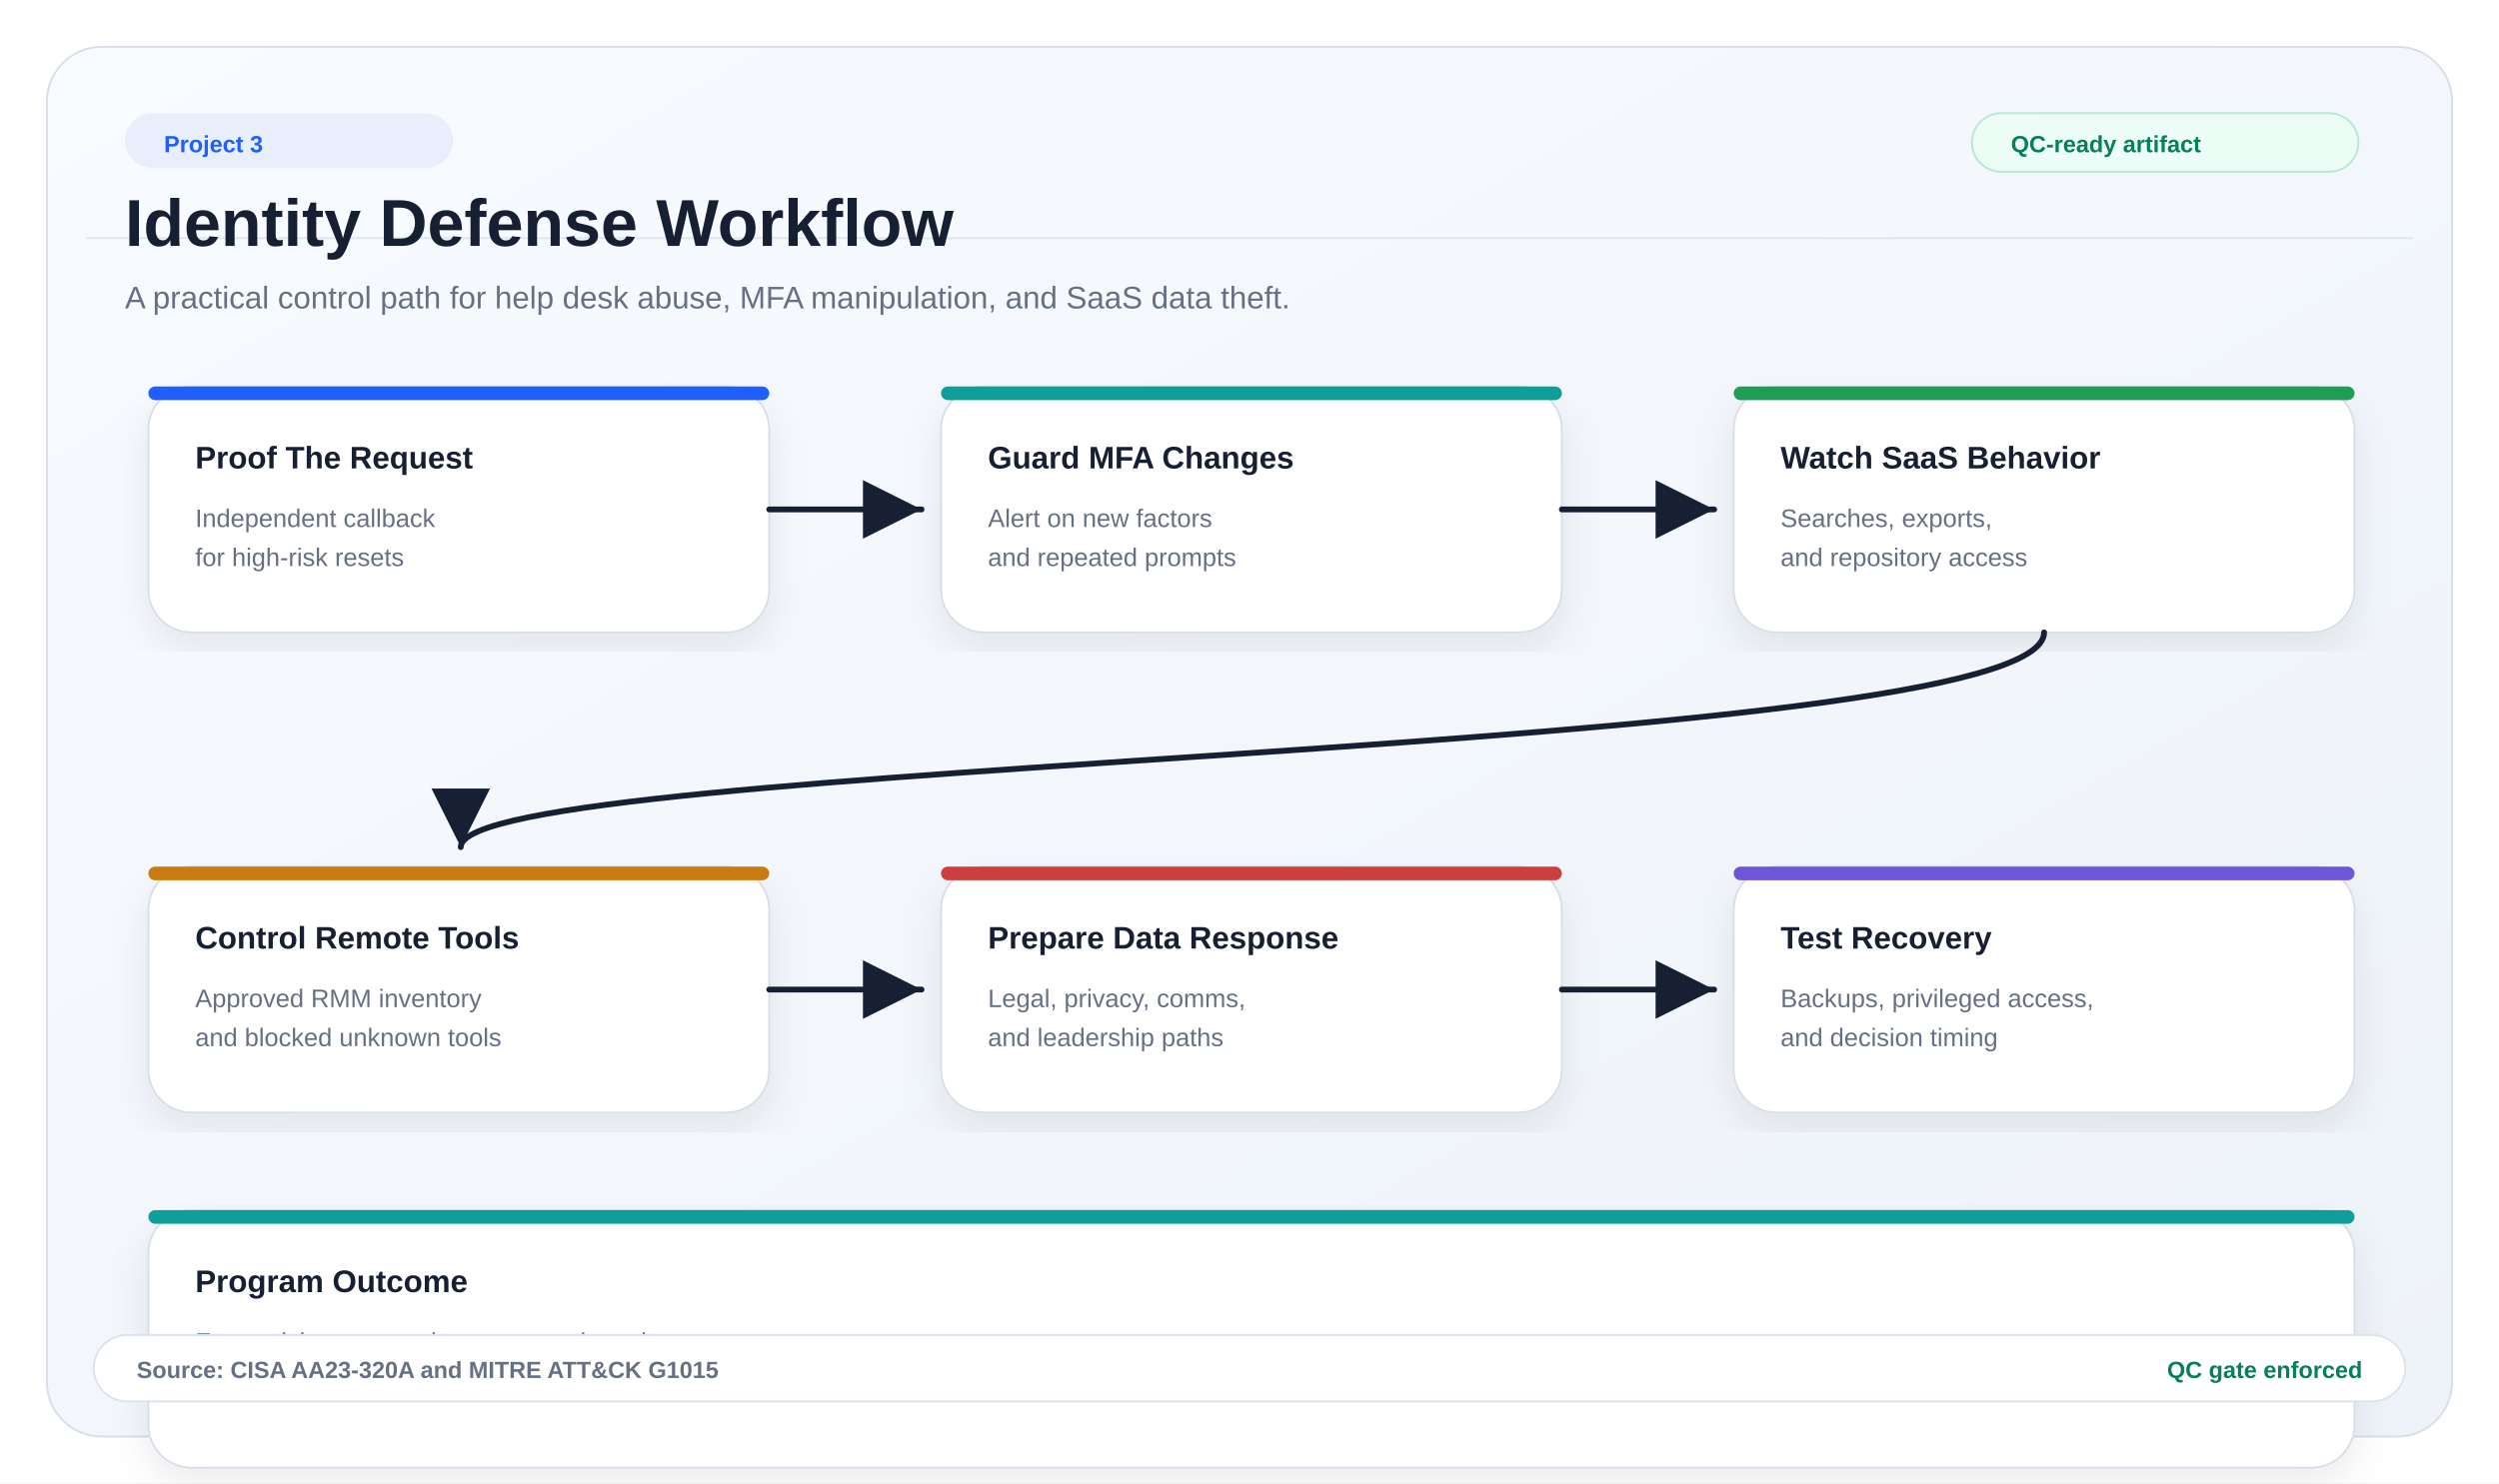
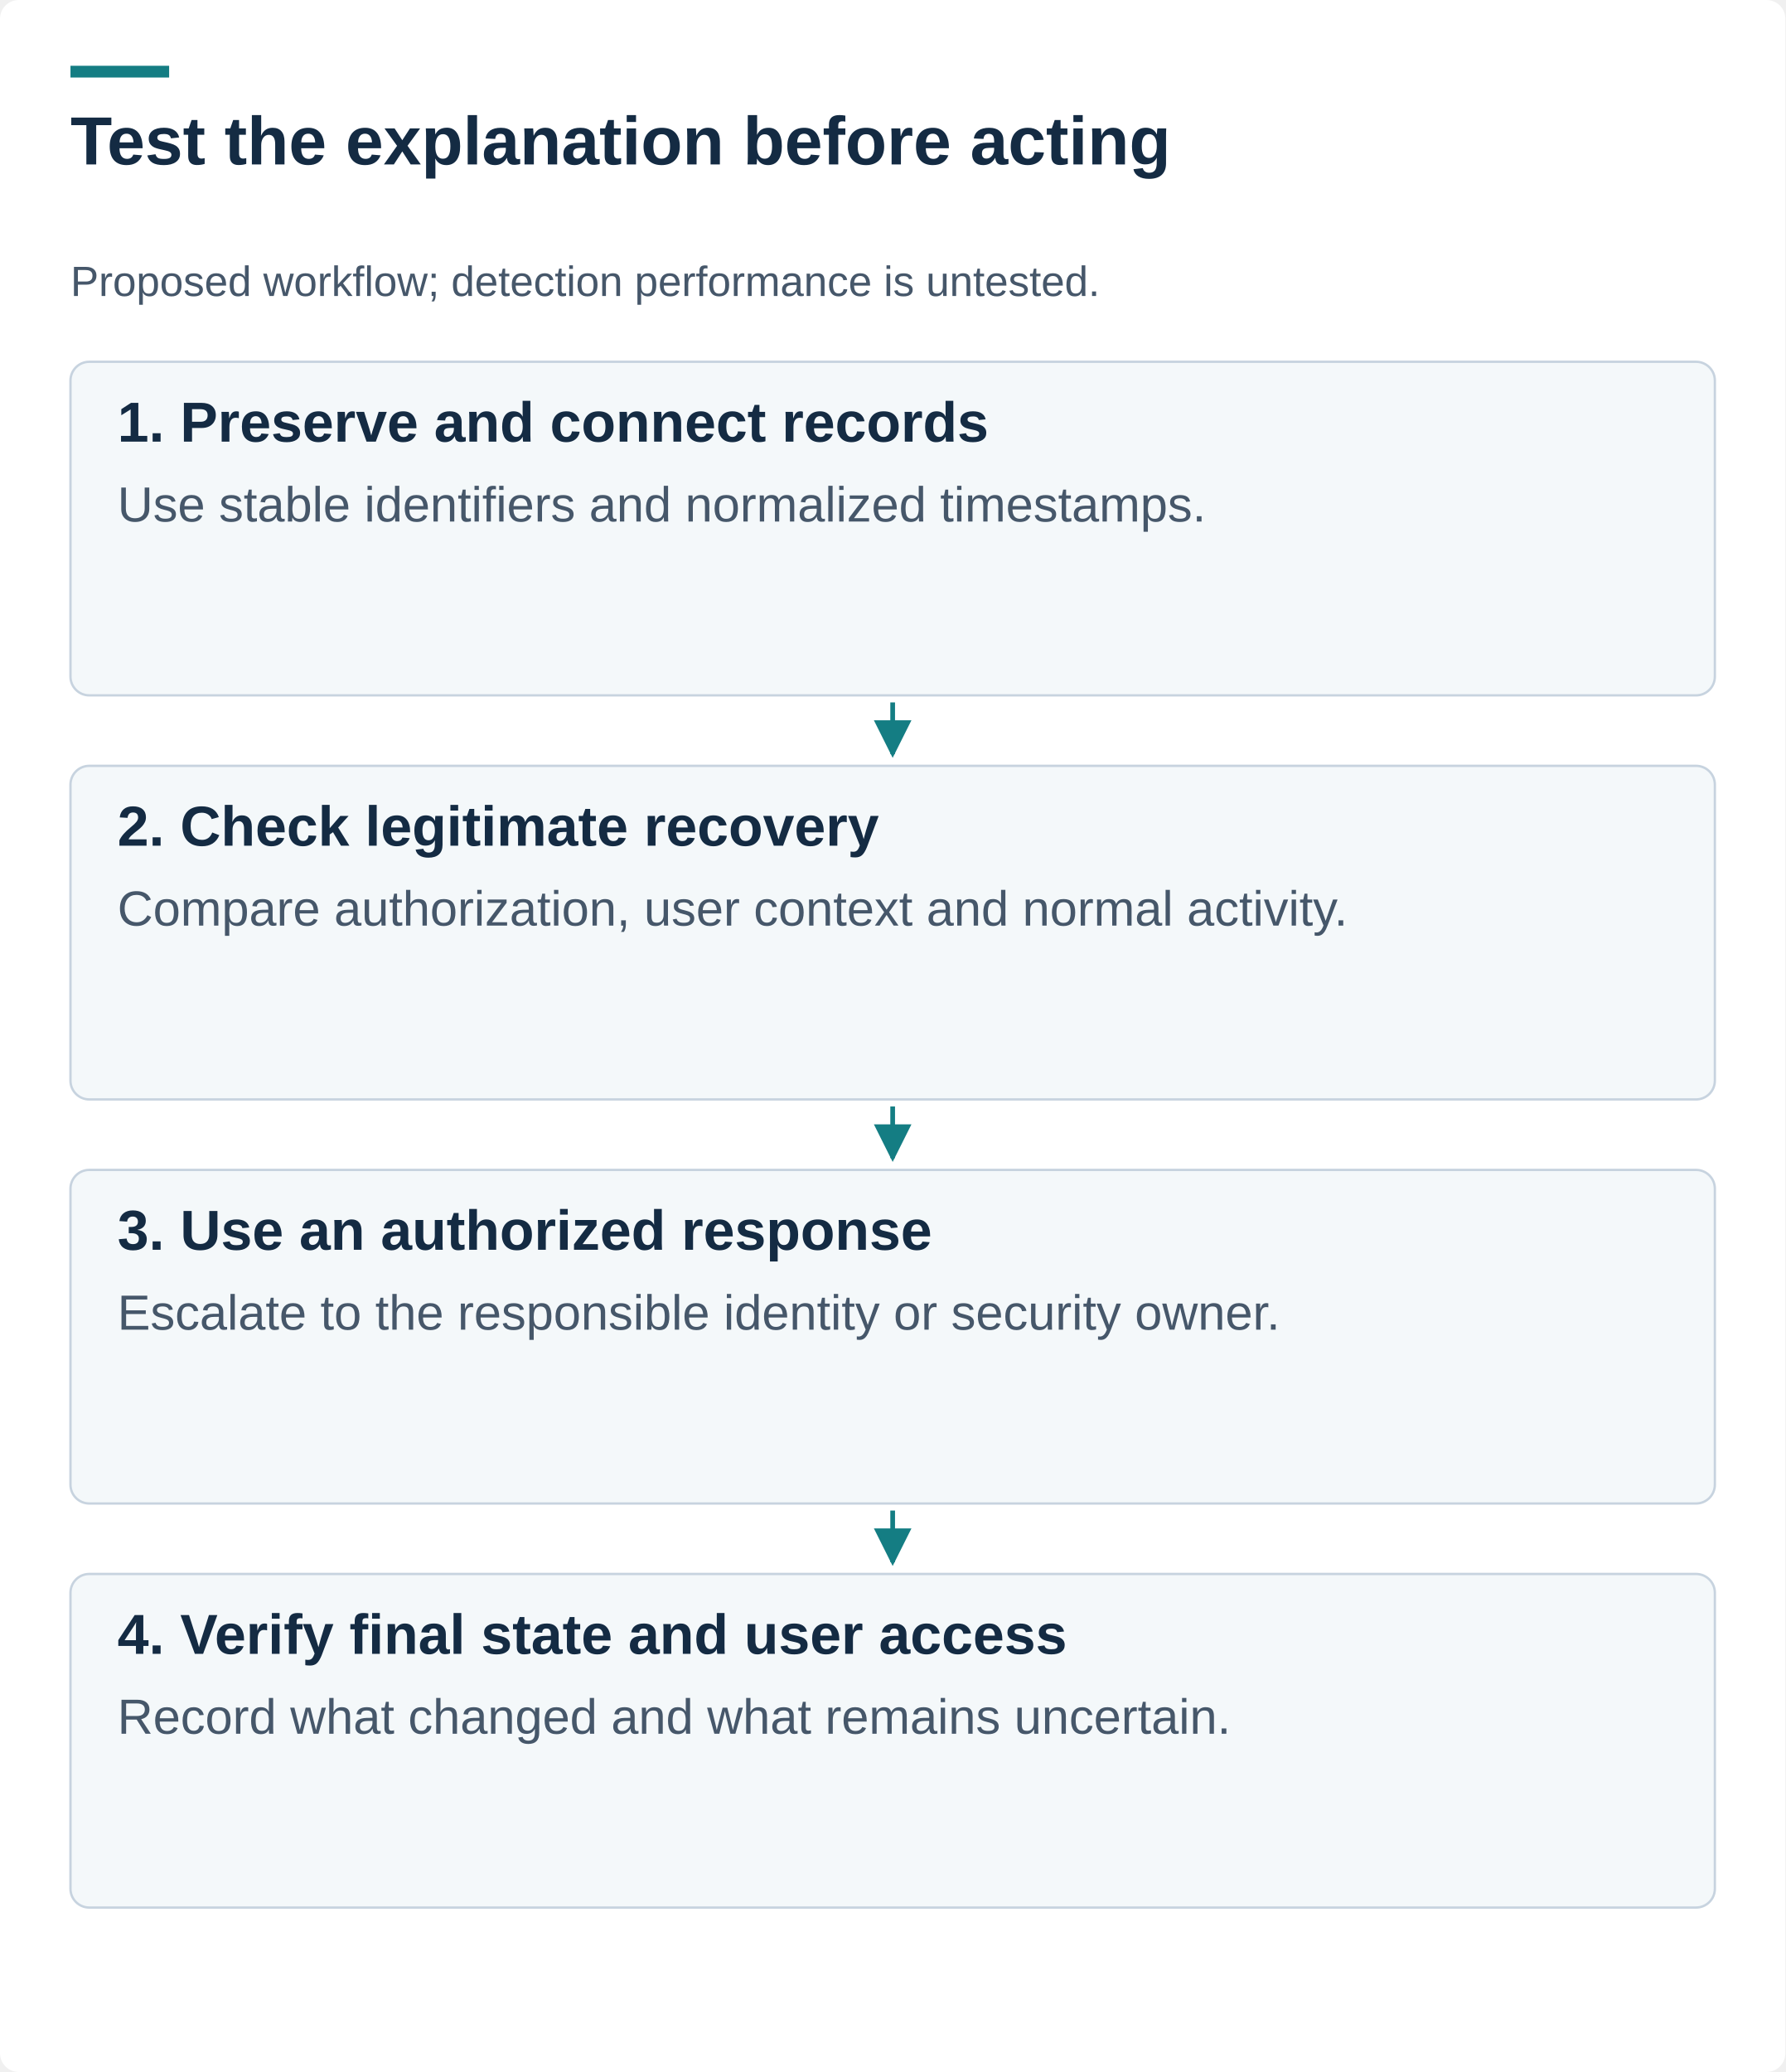
- <svg xmlns="http://www.w3.org/2000/svg" width="1280" height="760" viewBox="0 0 1280 760" role="img" aria-labelledby="title desc" data-qc-version="2" data-qc-polish="true">
+ <svg xmlns="http://www.w3.org/2000/svg" width="760" height="882" viewBox="0 0 760 882" role="img" aria-labelledby="title desc">
  <defs>
-     <linearGradient id="canvasGrad" x1="0" x2="1" y1="0" y2="1">
-       <stop offset="0%" stop-color="#f8fbff" />
-       <stop offset="100%" stop-color="#eef3f8" />
-     </linearGradient>
-     <filter id="cardShadow" x="-8%" y="-8%" width="116%" height="116%">
-       <feDropShadow dx="0" dy="8" stdDeviation="10" flood-color="#0f172a" flood-opacity="0.08" />
-     </filter>
-     <marker id="arrowHead" markerWidth="14" markerHeight="14" refX="12" refY="7" orient="auto" markerUnits="strokeWidth">
-       <path d="M2,2 L12,7 L2,12 Z" fill="#172033" />
+     <marker id="arrow" viewBox="0 0 10 10" refX="9" refY="5" markerWidth="8" markerHeight="8" orient="auto-start-reverse">
+       <path d="M 0 0 L 10 5 L 0 10 z" fill="#147d83" />
    </marker>
-     <style>
- .font { font-family: Segoe UI, Arial, Helvetica, sans-serif; }
- </style>
  </defs>
-   <rect width="100%" height="100%" fill="#ffffff" />
-   <rect data-qc-frame="true" x="24" y="24" width="1232" height="712" rx="28" fill="url(#canvasGrad)" stroke="#d8dee9" />
-   <path d="M44 122 H1236" stroke="#dde6f3" stroke-width="1" />
-   <rect x="64" y="58" width="168" height="28" rx="14" fill="#e8eefc" />
-   <text class="font" x="84" y="78" font-size="12" font-weight="700" fill="#1f5eff" text-anchor="start">Project 3</text>
-   <rect x="1010" y="58" width="198" height="30" rx="15" fill="#ecfdf5" stroke="#b8e7d6" />
-   <text class="font" x="1030" y="78" font-size="12" font-weight="700" fill="#087f5b" text-anchor="start">QC-ready artifact</text>
-   <text class="font" x="64" y="126" font-size="34" font-weight="800" fill="#172033" text-anchor="start">Identity Defense Workflow</text>
-   <text class="font" x="64" y="158" font-size="16" font-weight="400" fill="#667085" text-anchor="start">A practical control path for help desk abuse, MFA manipulation, and SaaS data theft.</text>
-   <g data-qc-card="true">
-     <rect x="76" y="198" width="318" height="126" rx="22" fill="#ffffff" stroke="#d8dee9" filter="url(#cardShadow)" />
-     <rect x="76" y="198" width="318" height="7" rx="3.5" fill="#1f5eff" />
-     <text class="font" x="100" y="240" font-size="16" font-weight="800" fill="#172033" text-anchor="start">Proof The Request</text>
-     <text class="font" x="100" y="270" font-size="13" font-weight="400" fill="#667085" text-anchor="start">Independent callback</text>
-     <text class="font" x="100" y="290" font-size="13" font-weight="400" fill="#667085" text-anchor="start">for high-risk resets</text>
-   </g>
-   <g data-qc-card="true">
-     <rect x="482" y="198" width="318" height="126" rx="22" fill="#ffffff" stroke="#d8dee9" filter="url(#cardShadow)" />
-     <rect x="482" y="198" width="318" height="7" rx="3.5" fill="#0f9f9a" />
-     <text class="font" x="506" y="240" font-size="16" font-weight="800" fill="#172033" text-anchor="start">Guard MFA Changes</text>
-     <text class="font" x="506" y="270" font-size="13" font-weight="400" fill="#667085" text-anchor="start">Alert on new factors</text>
-     <text class="font" x="506" y="290" font-size="13" font-weight="400" fill="#667085" text-anchor="start">and repeated prompts</text>
-   </g>
-   <g data-qc-card="true">
-     <rect x="888" y="198" width="318" height="126" rx="22" fill="#ffffff" stroke="#d8dee9" filter="url(#cardShadow)" />
-     <rect x="888" y="198" width="318" height="7" rx="3.5" fill="#1f9d55" />
-     <text class="font" x="912" y="240" font-size="16" font-weight="800" fill="#172033" text-anchor="start">Watch SaaS Behavior</text>
-     <text class="font" x="912" y="270" font-size="13" font-weight="400" fill="#667085" text-anchor="start">Searches, exports,</text>
-     <text class="font" x="912" y="290" font-size="13" font-weight="400" fill="#667085" text-anchor="start">and repository access</text>
-   </g>
-   <g data-qc-card="true">
-     <rect x="76" y="444" width="318" height="126" rx="22" fill="#ffffff" stroke="#d8dee9" filter="url(#cardShadow)" />
-     <rect x="76" y="444" width="318" height="7" rx="3.5" fill="#c97a10" />
-     <text class="font" x="100" y="486" font-size="16" font-weight="800" fill="#172033" text-anchor="start">Control Remote Tools</text>
-     <text class="font" x="100" y="516" font-size="13" font-weight="400" fill="#667085" text-anchor="start">Approved RMM inventory</text>
-     <text class="font" x="100" y="536" font-size="13" font-weight="400" fill="#667085" text-anchor="start">and blocked unknown tools</text>
-   </g>
-   <g data-qc-card="true">
-     <rect x="482" y="444" width="318" height="126" rx="22" fill="#ffffff" stroke="#d8dee9" filter="url(#cardShadow)" />
-     <rect x="482" y="444" width="318" height="7" rx="3.5" fill="#cc3f3f" />
-     <text class="font" x="506" y="486" font-size="16" font-weight="800" fill="#172033" text-anchor="start">Prepare Data Response</text>
-     <text class="font" x="506" y="516" font-size="13" font-weight="400" fill="#667085" text-anchor="start">Legal, privacy, comms,</text>
-     <text class="font" x="506" y="536" font-size="13" font-weight="400" fill="#667085" text-anchor="start">and leadership paths</text>
-   </g>
-   <g data-qc-card="true">
-     <rect x="888" y="444" width="318" height="126" rx="22" fill="#ffffff" stroke="#d8dee9" filter="url(#cardShadow)" />
-     <rect x="888" y="444" width="318" height="7" rx="3.5" fill="#6f56d9" />
-     <text class="font" x="912" y="486" font-size="16" font-weight="800" fill="#172033" text-anchor="start">Test Recovery</text>
-     <text class="font" x="912" y="516" font-size="13" font-weight="400" fill="#667085" text-anchor="start">Backups, privileged access,</text>
-     <text class="font" x="912" y="536" font-size="13" font-weight="400" fill="#667085" text-anchor="start">and decision timing</text>
-   </g>
-   <path data-qc-arrow="true" d="M394 261 H472" fill="none" stroke="#172033" stroke-width="3" stroke-linecap="round" stroke-linejoin="round" marker-end="url(#arrowHead)" />
-   <path data-qc-arrow="true" d="M800 261 H878" fill="none" stroke="#172033" stroke-width="3" stroke-linecap="round" stroke-linejoin="round" marker-end="url(#arrowHead)" />
-   <path data-qc-arrow="true" d="M1047 324 C1047 388 236 388 236 434" fill="none" stroke="#172033" stroke-width="3" stroke-linecap="round" stroke-linejoin="round" marker-end="url(#arrowHead)" />
-   <path data-qc-arrow="true" d="M394 507 H472" fill="none" stroke="#172033" stroke-width="3" stroke-linecap="round" stroke-linejoin="round" marker-end="url(#arrowHead)" />
-   <path data-qc-arrow="true" d="M800 507 H878" fill="none" stroke="#172033" stroke-width="3" stroke-linecap="round" stroke-linejoin="round" marker-end="url(#arrowHead)" />
-   <g data-qc-card="true">
-     <rect x="76" y="620" width="1130" height="132" rx="22" fill="#ffffff" stroke="#d8dee9" filter="url(#cardShadow)" />
-     <rect x="76" y="620" width="1130" height="7" rx="3.5" fill="#0f9f9a" />
-     <text class="font" x="100" y="662" font-size="16" font-weight="800" fill="#172033" text-anchor="start">Program Outcome</text>
-     <text class="font" x="100" y="692" font-size="13" font-weight="400" fill="#667085" text-anchor="start">Fewer risky reset paths, stronger detection coverage,</text>
-     <text class="font" x="100" y="712" font-size="13" font-weight="400" fill="#667085" text-anchor="start">clearer escalation ownership, and faster containment.</text>
-   </g>
-   <g data-qc-footer="true">
-     <rect x="48" y="684" width="1184" height="34" rx="17" fill="#ffffff" stroke="#dbe3ef" />
-     <text class="font" x="70" y="706" font-size="12" font-weight="600" fill="#667085" text-anchor="start">Source: CISA AA23-320A and MITRE ATT&amp;CK G1015</text>
-     <text class="font" x="1210" y="706" font-size="12" font-weight="700" fill="#087f5b" text-anchor="end">QC gate enforced</text>
+   <rect width="760" height="100%" rx="8" fill="#ffffff" />
+   <g font-family="Arial, Helvetica, sans-serif">
+     <rect x="30" y="28" width="42" height="5" fill="#147d83" />
+     <text x="30" y="70" font-size="29" font-weight="700" fill="#142b43">Test the explanation before acting</text>
+     <text x="30" y="126" font-size="18" font-weight="400" fill="#46576a">Proposed workflow; detection performance is untested.</text>
+     <rect x="30" y="154" width="700" height="142" rx="8" fill="#f4f8fa" stroke="#c7d3df" />
+     <text x="50" y="188" font-size="24" font-weight="700" fill="#142b43">1. Preserve and connect records</text>
+     <text x="50" y="222" font-size="21" font-weight="400" fill="#46576a">Use stable identifiers and normalized timestamps.</text>
+     <path d="M 380 299 V 321" stroke="#147d83" stroke-width="2" fill="none" marker-end="url(#arrow)" />
+     <rect x="30" y="326" width="700" height="142" rx="8" fill="#f4f8fa" stroke="#c7d3df" />
+     <text x="50" y="360" font-size="24" font-weight="700" fill="#142b43">2. Check legitimate recovery</text>
+     <text x="50" y="394" font-size="21" font-weight="400" fill="#46576a">Compare authorization, user context and normal activity.</text>
+     <path d="M 380 471 V 493" stroke="#147d83" stroke-width="2" fill="none" marker-end="url(#arrow)" />
+     <rect x="30" y="498" width="700" height="142" rx="8" fill="#f4f8fa" stroke="#c7d3df" />
+     <text x="50" y="532" font-size="24" font-weight="700" fill="#142b43">3. Use an authorized response</text>
+     <text x="50" y="566" font-size="21" font-weight="400" fill="#46576a">Escalate to the responsible identity or security owner.</text>
+     <path d="M 380 643 V 665" stroke="#147d83" stroke-width="2" fill="none" marker-end="url(#arrow)" />
+     <rect x="30" y="670" width="700" height="142" rx="8" fill="#f4f8fa" stroke="#c7d3df" />
+     <text x="50" y="704" font-size="24" font-weight="700" fill="#142b43">4. Verify final state and user access</text>
+     <text x="50" y="738" font-size="21" font-weight="400" fill="#46576a">Record what changed and what remains uncertain.</text>
  </g>
</svg>
